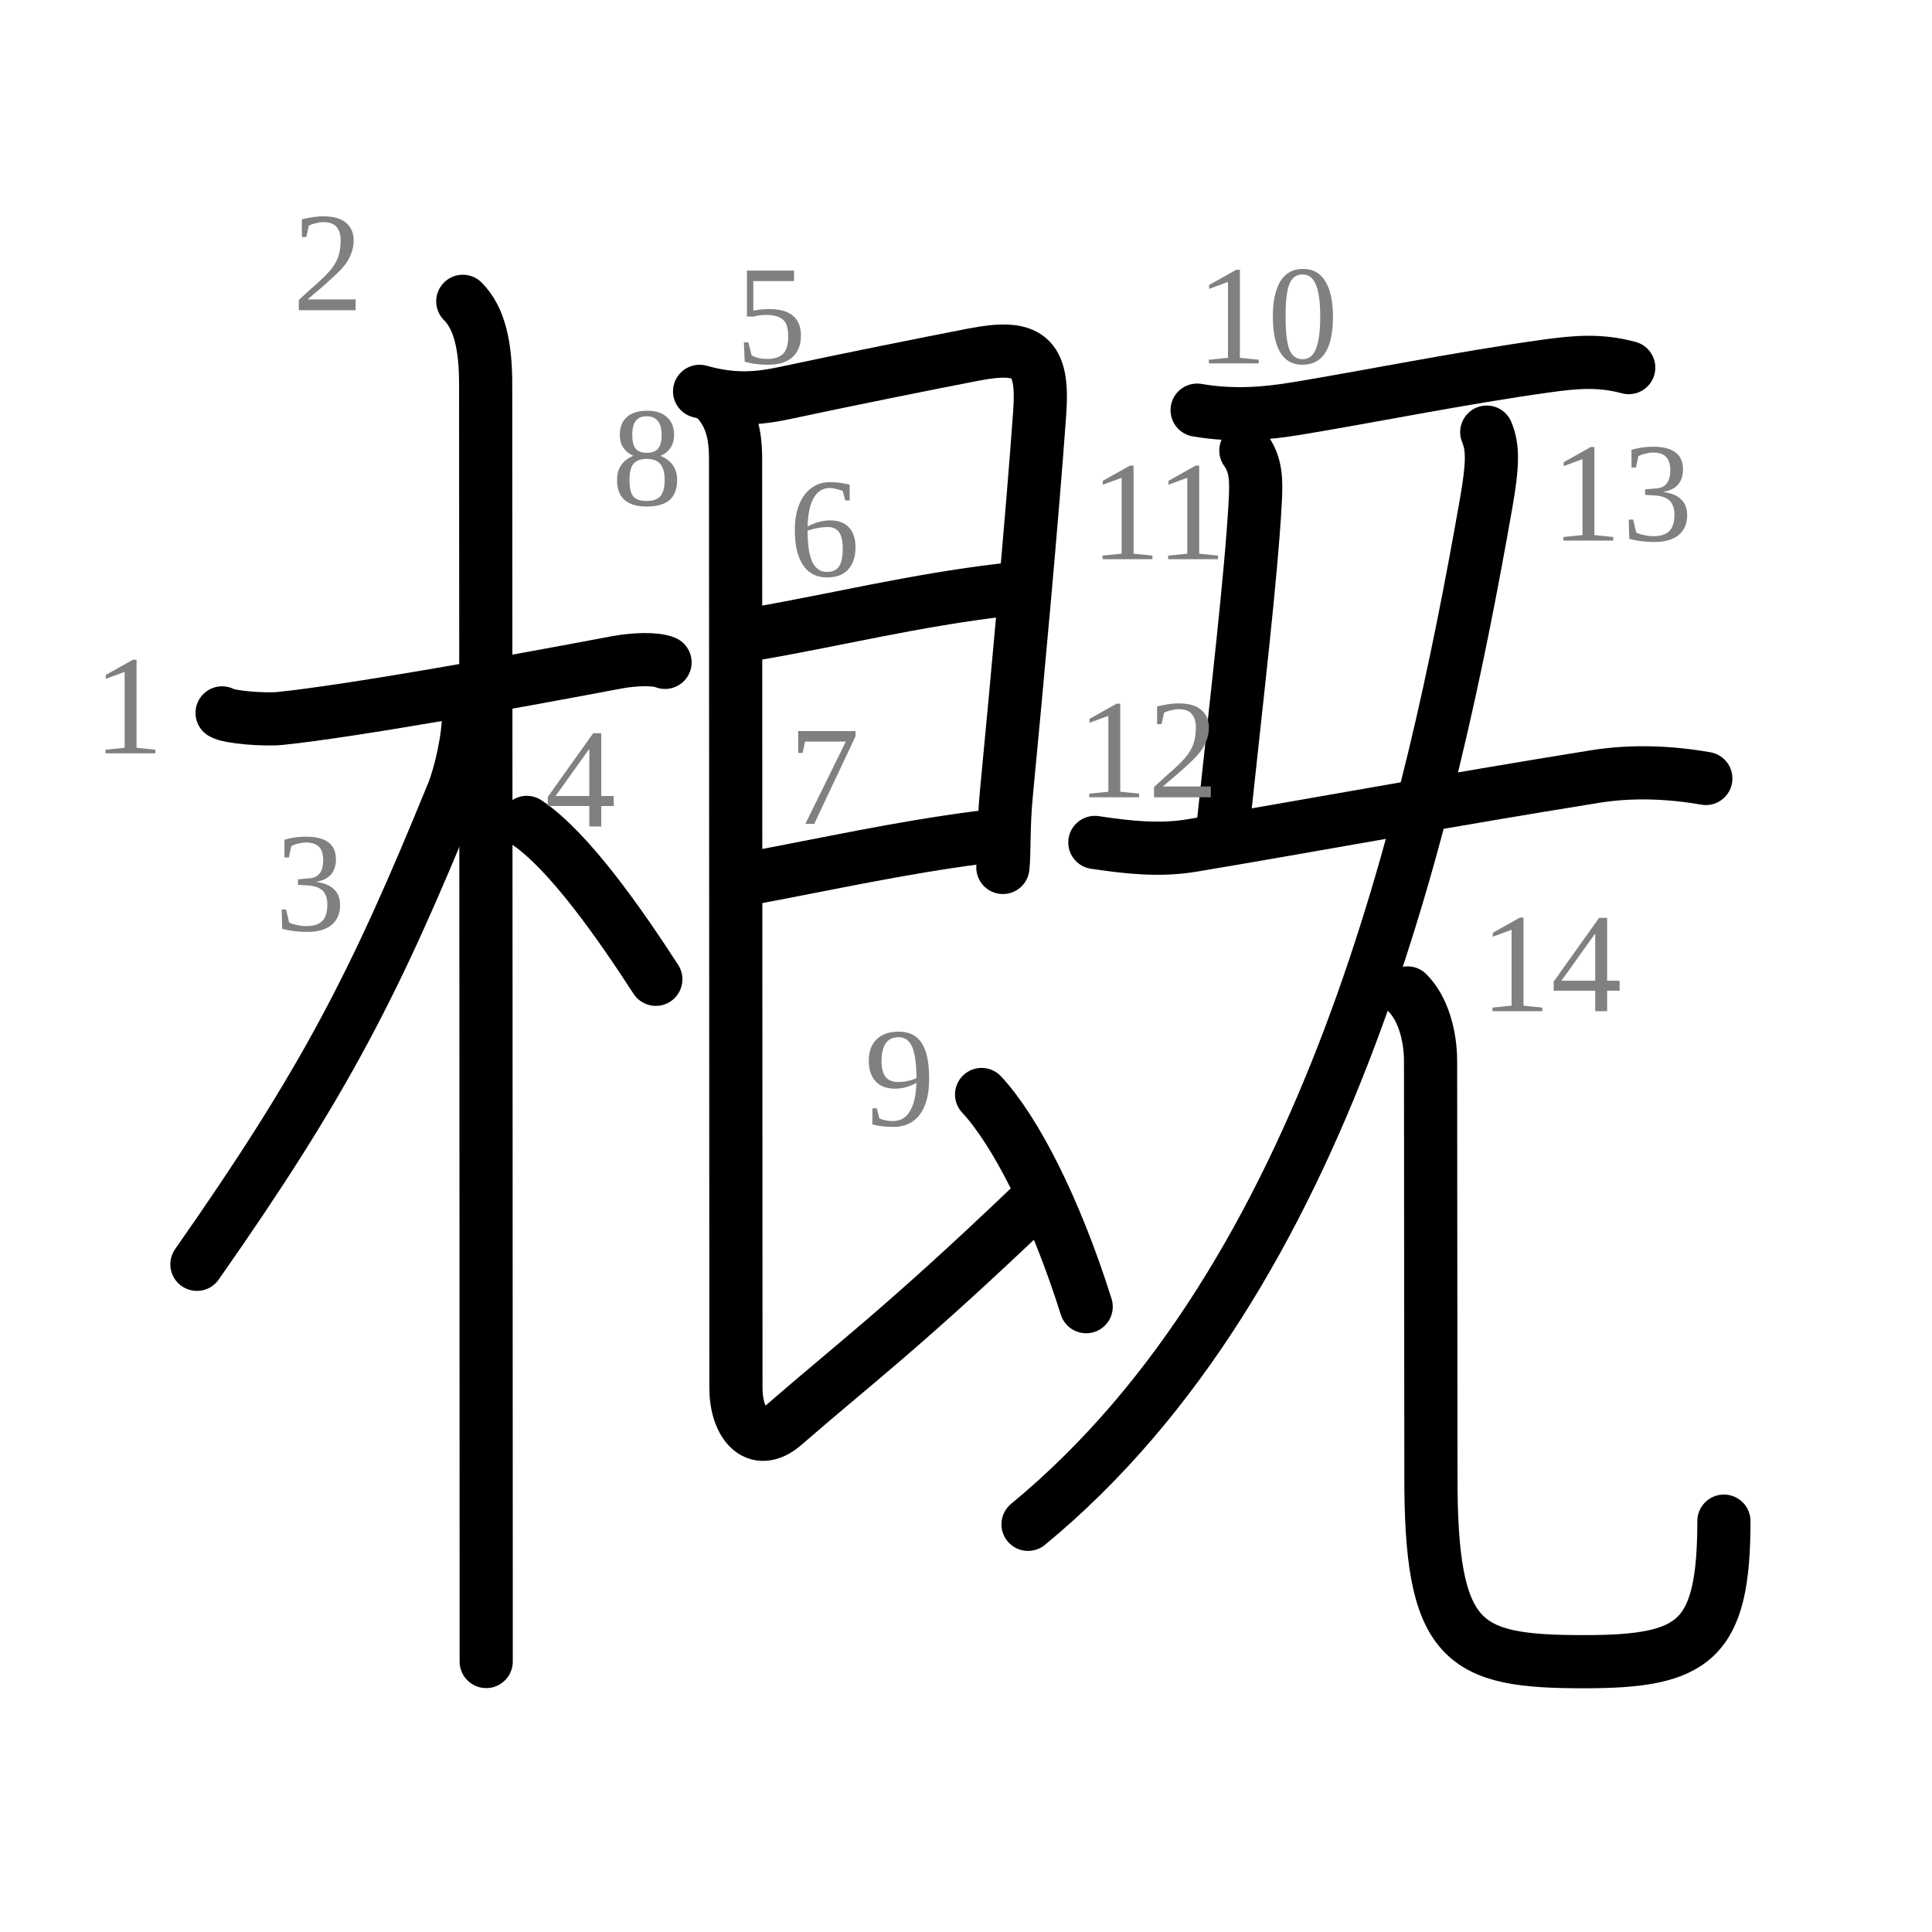
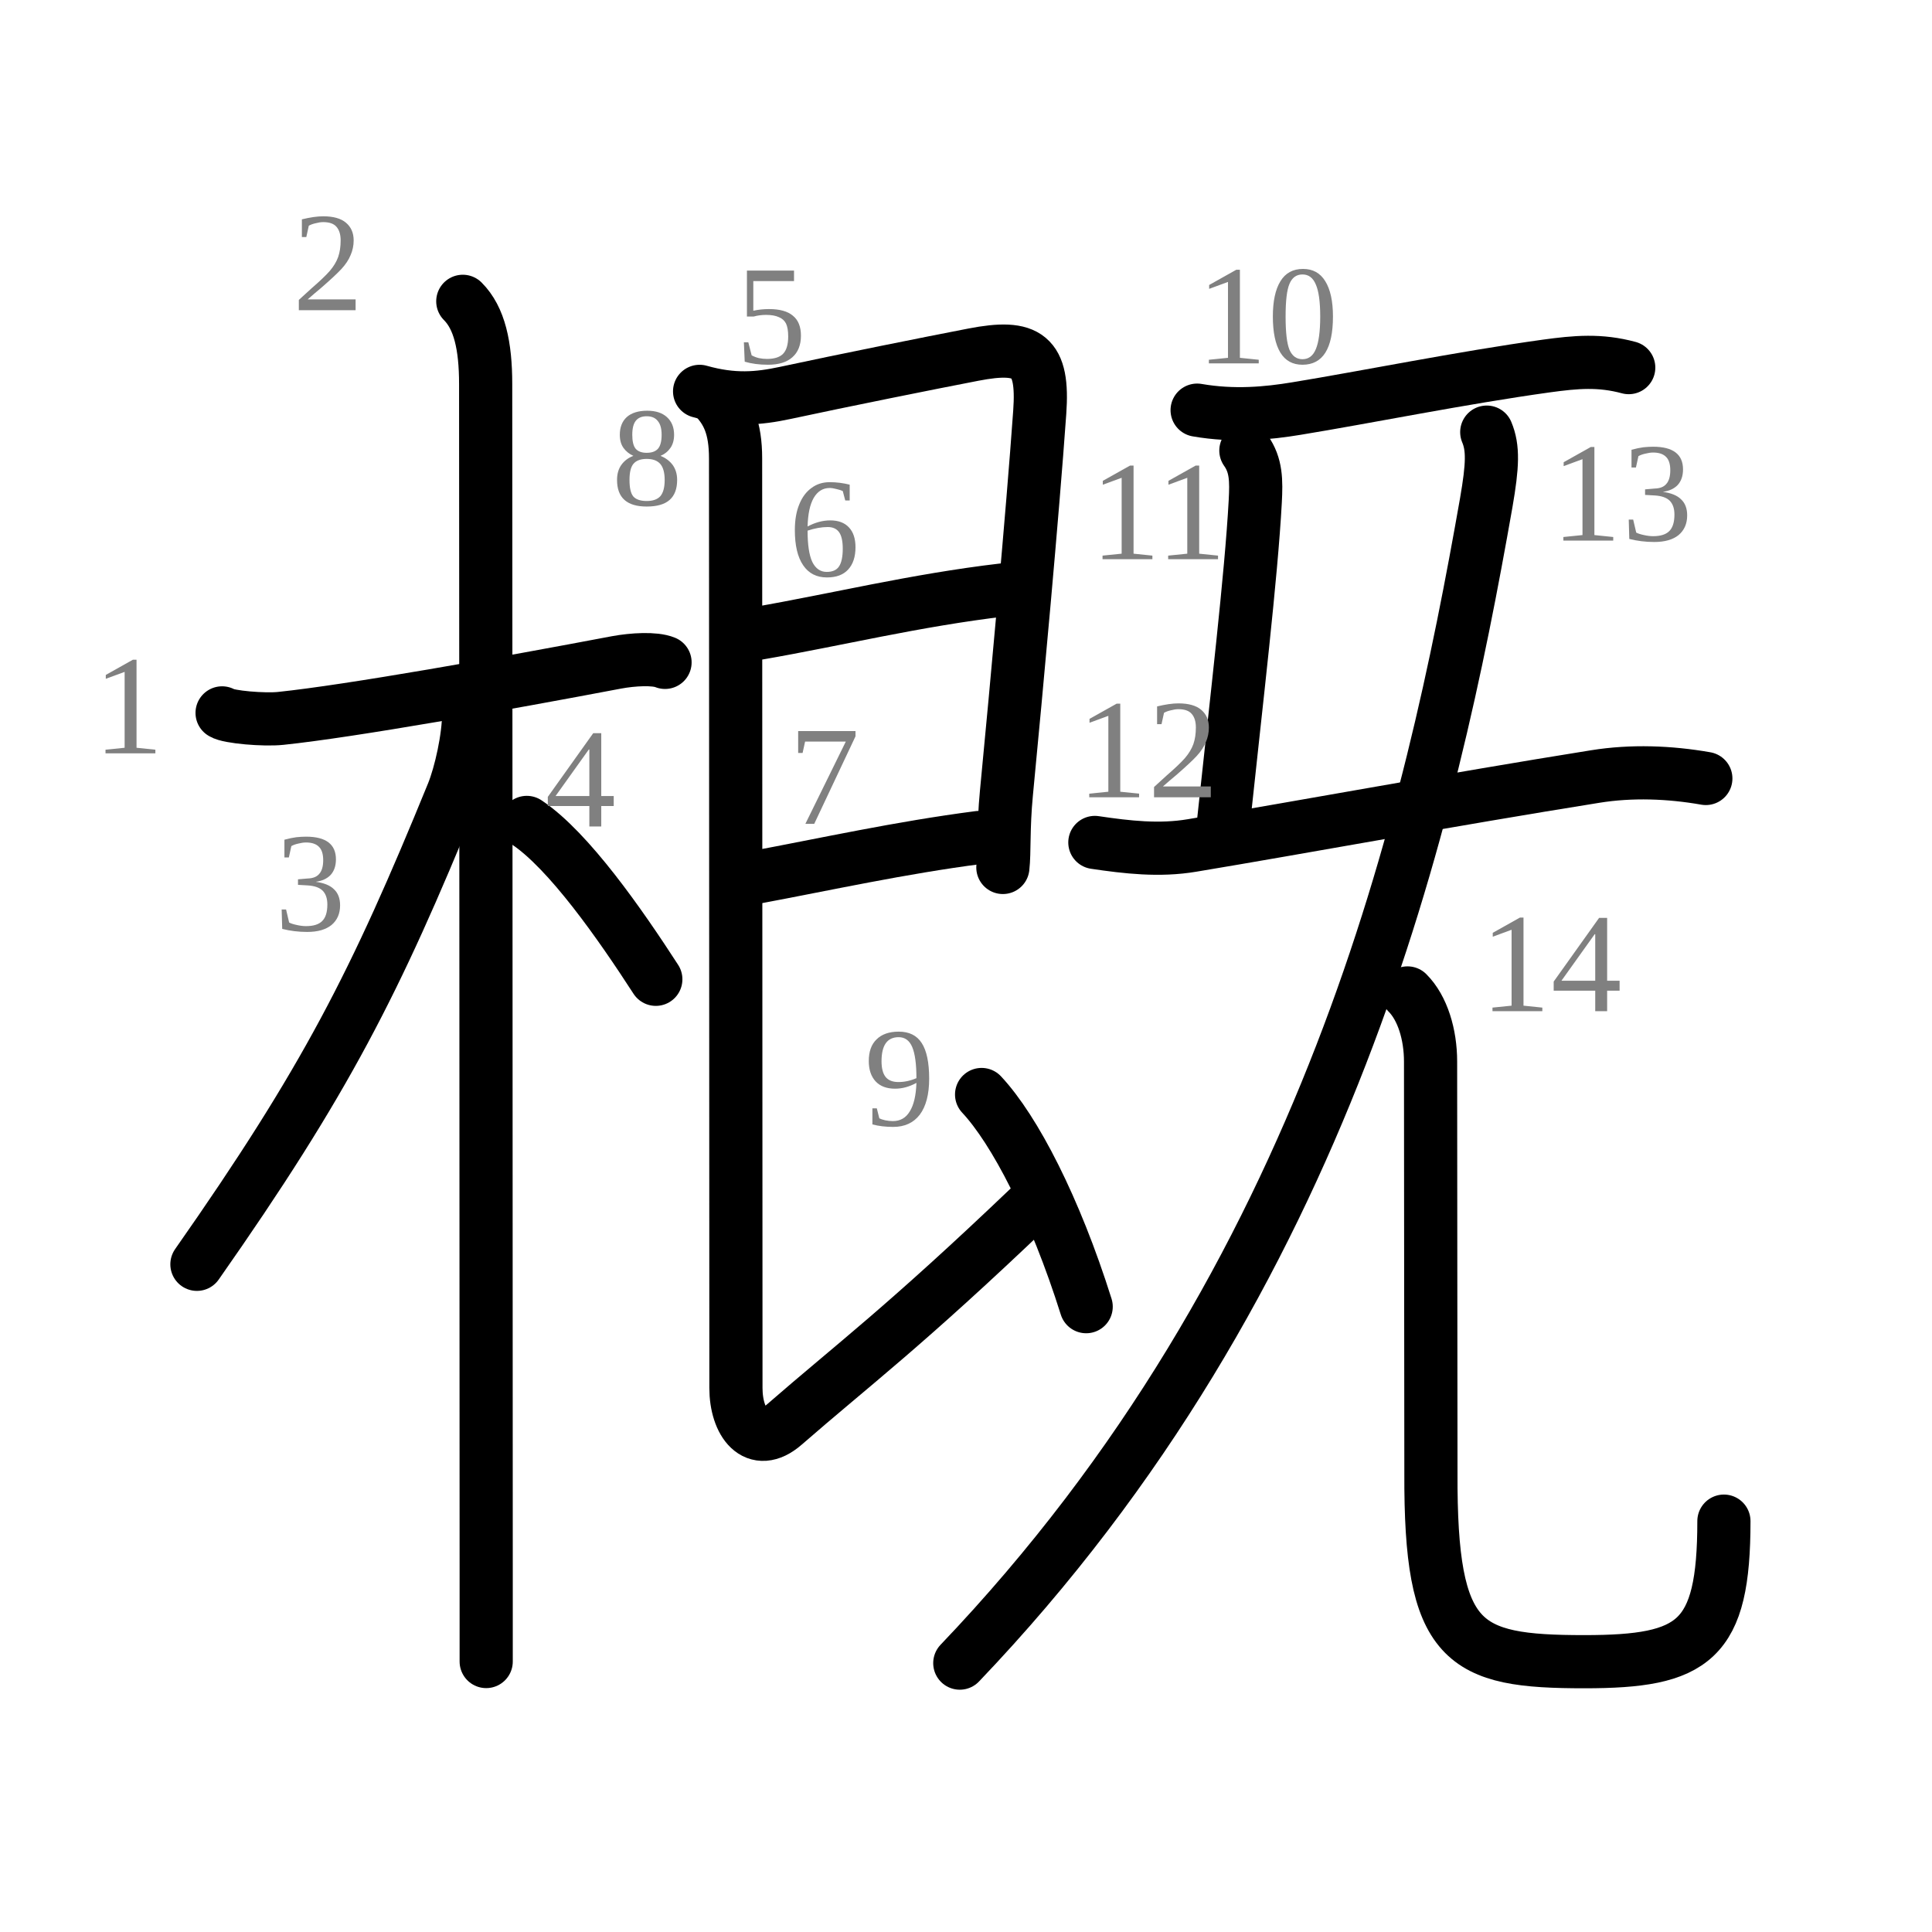
<svg xmlns="http://www.w3.org/2000/svg" xmlns:ns1="http://kanjivg.tagaini.net" width="109" height="109" viewBox="0 0 109 109">
  <g id="kvg:StrokePaths_06982" style="fill:none;stroke:#000000;stroke-width:3;stroke-linecap:round;stroke-linejoin:round;">
    <g id="kvg:06982" ns1:element="概">
      <g id="kvg:06982-g1" ns1:element="木" ns1:position="left" ns1:radical="general">
        <path id="kvg:06982-s1" ns1:type="㇐" d="M12.53,40.22c0.35,0.24,2.39,0.41,3.31,0.31c3.94-0.41,12.62-1.96,18.95-3.16c0.92-0.17,2.15-0.24,2.73,0" />
        <path id="kvg:06982-s2" ns1:type="㇑" d="M26.11,17c0.94,0.94,1.29,2.5,1.29,4.67c0,5.01,0.03,46.31,0.03,66.95c0,1.9,0,3.62,0,5.12" />
        <path id="kvg:06982-s3" ns1:type="㇒" d="M26.44,40.28c0,1.34-0.45,3.37-0.9,4.48c-4.36,10.68-7.16,16.2-14.43,26.57" />
        <path id="kvg:06982-s4" ns1:type="㇔/㇏" d="M29.72,46.4C32.1,47.99,35,52.16,37,55.25" />
      </g>
      <g id="kvg:06982-g2" ns1:element="既" ns1:position="right" ns1:phon="既">
        <g id="kvg:06982-g3" ns1:element="艮" ns1:variant="true" ns1:position="left">
          <path id="kvg:06982-s5" ns1:type="㇕" d="M39.47,22.08c1.91,0.54,3.32,0.41,4.82,0.09c3.25-0.7,8.28-1.71,10.62-2.16c3.09-0.6,3.98,0.04,3.75,3.25c-0.41,5.8-1.3,15.45-1.88,21.49c-0.19,1.99-0.1,3.31-0.2,4.19" />
          <path id="kvg:06982-s6" ns1:type="㇐a" d="M42.82,35.72c4.24-0.73,8.83-1.86,13.79-2.44" />
          <path id="kvg:06982-s7" ns1:type="㇐a" d="M42.5,49.52c4.13-0.77,8.26-1.69,12.73-2.27" />
          <path id="kvg:06982-s8" ns1:type="㇙" d="M40.22,22.33c0.85,0.85,1.28,1.79,1.28,3.54c0,2.63,0.02,48.25,0.02,52.44c0,1.93,1.1,3.48,2.73,2.06C48.12,77,51,74.88,58.21,67.99" />
          <path id="kvg:06982-s9" ns1:type="㇔" d="M55.38,61.75c1.87,2,4.14,6.38,5.9,11.97" />
        </g>
        <g id="kvg:06982-g4" ns1:element="旡" ns1:variant="true" ns1:original="无" ns1:position="right">
          <path id="kvg:06982-s10" ns1:type="㇐" d="M67.54,23.14c2.08,0.36,3.97,0.18,5.6-0.09c3.86-0.63,9.34-1.74,14.1-2.4c1.68-0.23,3.02-0.35,4.65,0.09" />
          <path id="kvg:06982-s11" ns1:type="㇑a" d="M70.29,25.42c0.59,0.83,0.59,1.7,0.53,2.86c-0.23,4.25-1.06,11.22-1.8,18.19" />
          <path id="kvg:06982-s12" ns1:type="㇐" d="M61.77,47.53c1.82,0.27,3.64,0.48,5.48,0.17c6.2-1.03,14.5-2.57,22.75-3.89c2.05-0.33,4.19-0.25,6.24,0.11" />
          <g id="kvg:06982-g5" ns1:element="儿">
            <g id="kvg:06982-g6" ns1:element="八" ns1:variant="true">
              <g id="kvg:06982-g7" ns1:element="丿" ns1:position="left">
-                 <path id="kvg:06982-s13" ns1:type="㇒" d="M83.88,24.38c0.37,0.88,0.34,1.86-0.03,3.99C80.75,46,75,72,58,86" />
+                 <path id="kvg:06982-s13" ns1:type="㇒" d="M83.88,24.38C84.25,25.26 84.22,26.24 83.85,28.37C80.75,46 75,72 54.15,93.83" />
              </g>
              <g id="kvg:06982-g8" ns1:position="right">
                <path id="kvg:06982-s14" ns1:type="㇟" d="M79.41,56.02c0.85,0.85,1.3,2.35,1.3,3.87c0,7.63,0.02,18.07,0.02,23.21c-0.04,9.7,1.79,10.65,8.66,10.65c6.19,0,7.87-1.14,7.87-7.93" />
              </g>
            </g>
          </g>
        </g>
      </g>
    </g>
  </g>
  <g id="kvg:StrokeNumbers_06982" style="font-size:8;fill:#808080">
    <text transform="matrix(1 0 0 1 5.25 42.50)">1</text>
    <text transform="matrix(1 0 0 1 16.50 17.50)">2</text>
    <text transform="matrix(1 0 0 1 15.50 52.50)">3</text>
    <text transform="matrix(1 0 0 1 30.75 46.63)">4</text>
    <text transform="matrix(1 0 0 1 41.50 20.50)">5</text>
    <text transform="matrix(1 0 0 1 44.50 32.50)">6</text>
    <text transform="matrix(1 0 0 1 44.50 46.48)">7</text>
    <text transform="matrix(1 0 0 1 34.50 28.50)">8</text>
    <text transform="matrix(1 0 0 1 48.75 63.50)">9</text>
    <text transform="matrix(1 0 0 1 67.50 20.50)">10</text>
    <text transform="matrix(1 0 0 1 61.50 31.55)">11</text>
    <text transform="matrix(1 0 0 1 60.75 44.98)">12</text>
    <text transform="matrix(1 0 0 1 87.50 30.50)">13</text>
    <text transform="matrix(1 0 0 1 83.50 57.05)">14</text>
  </g>
</svg>
